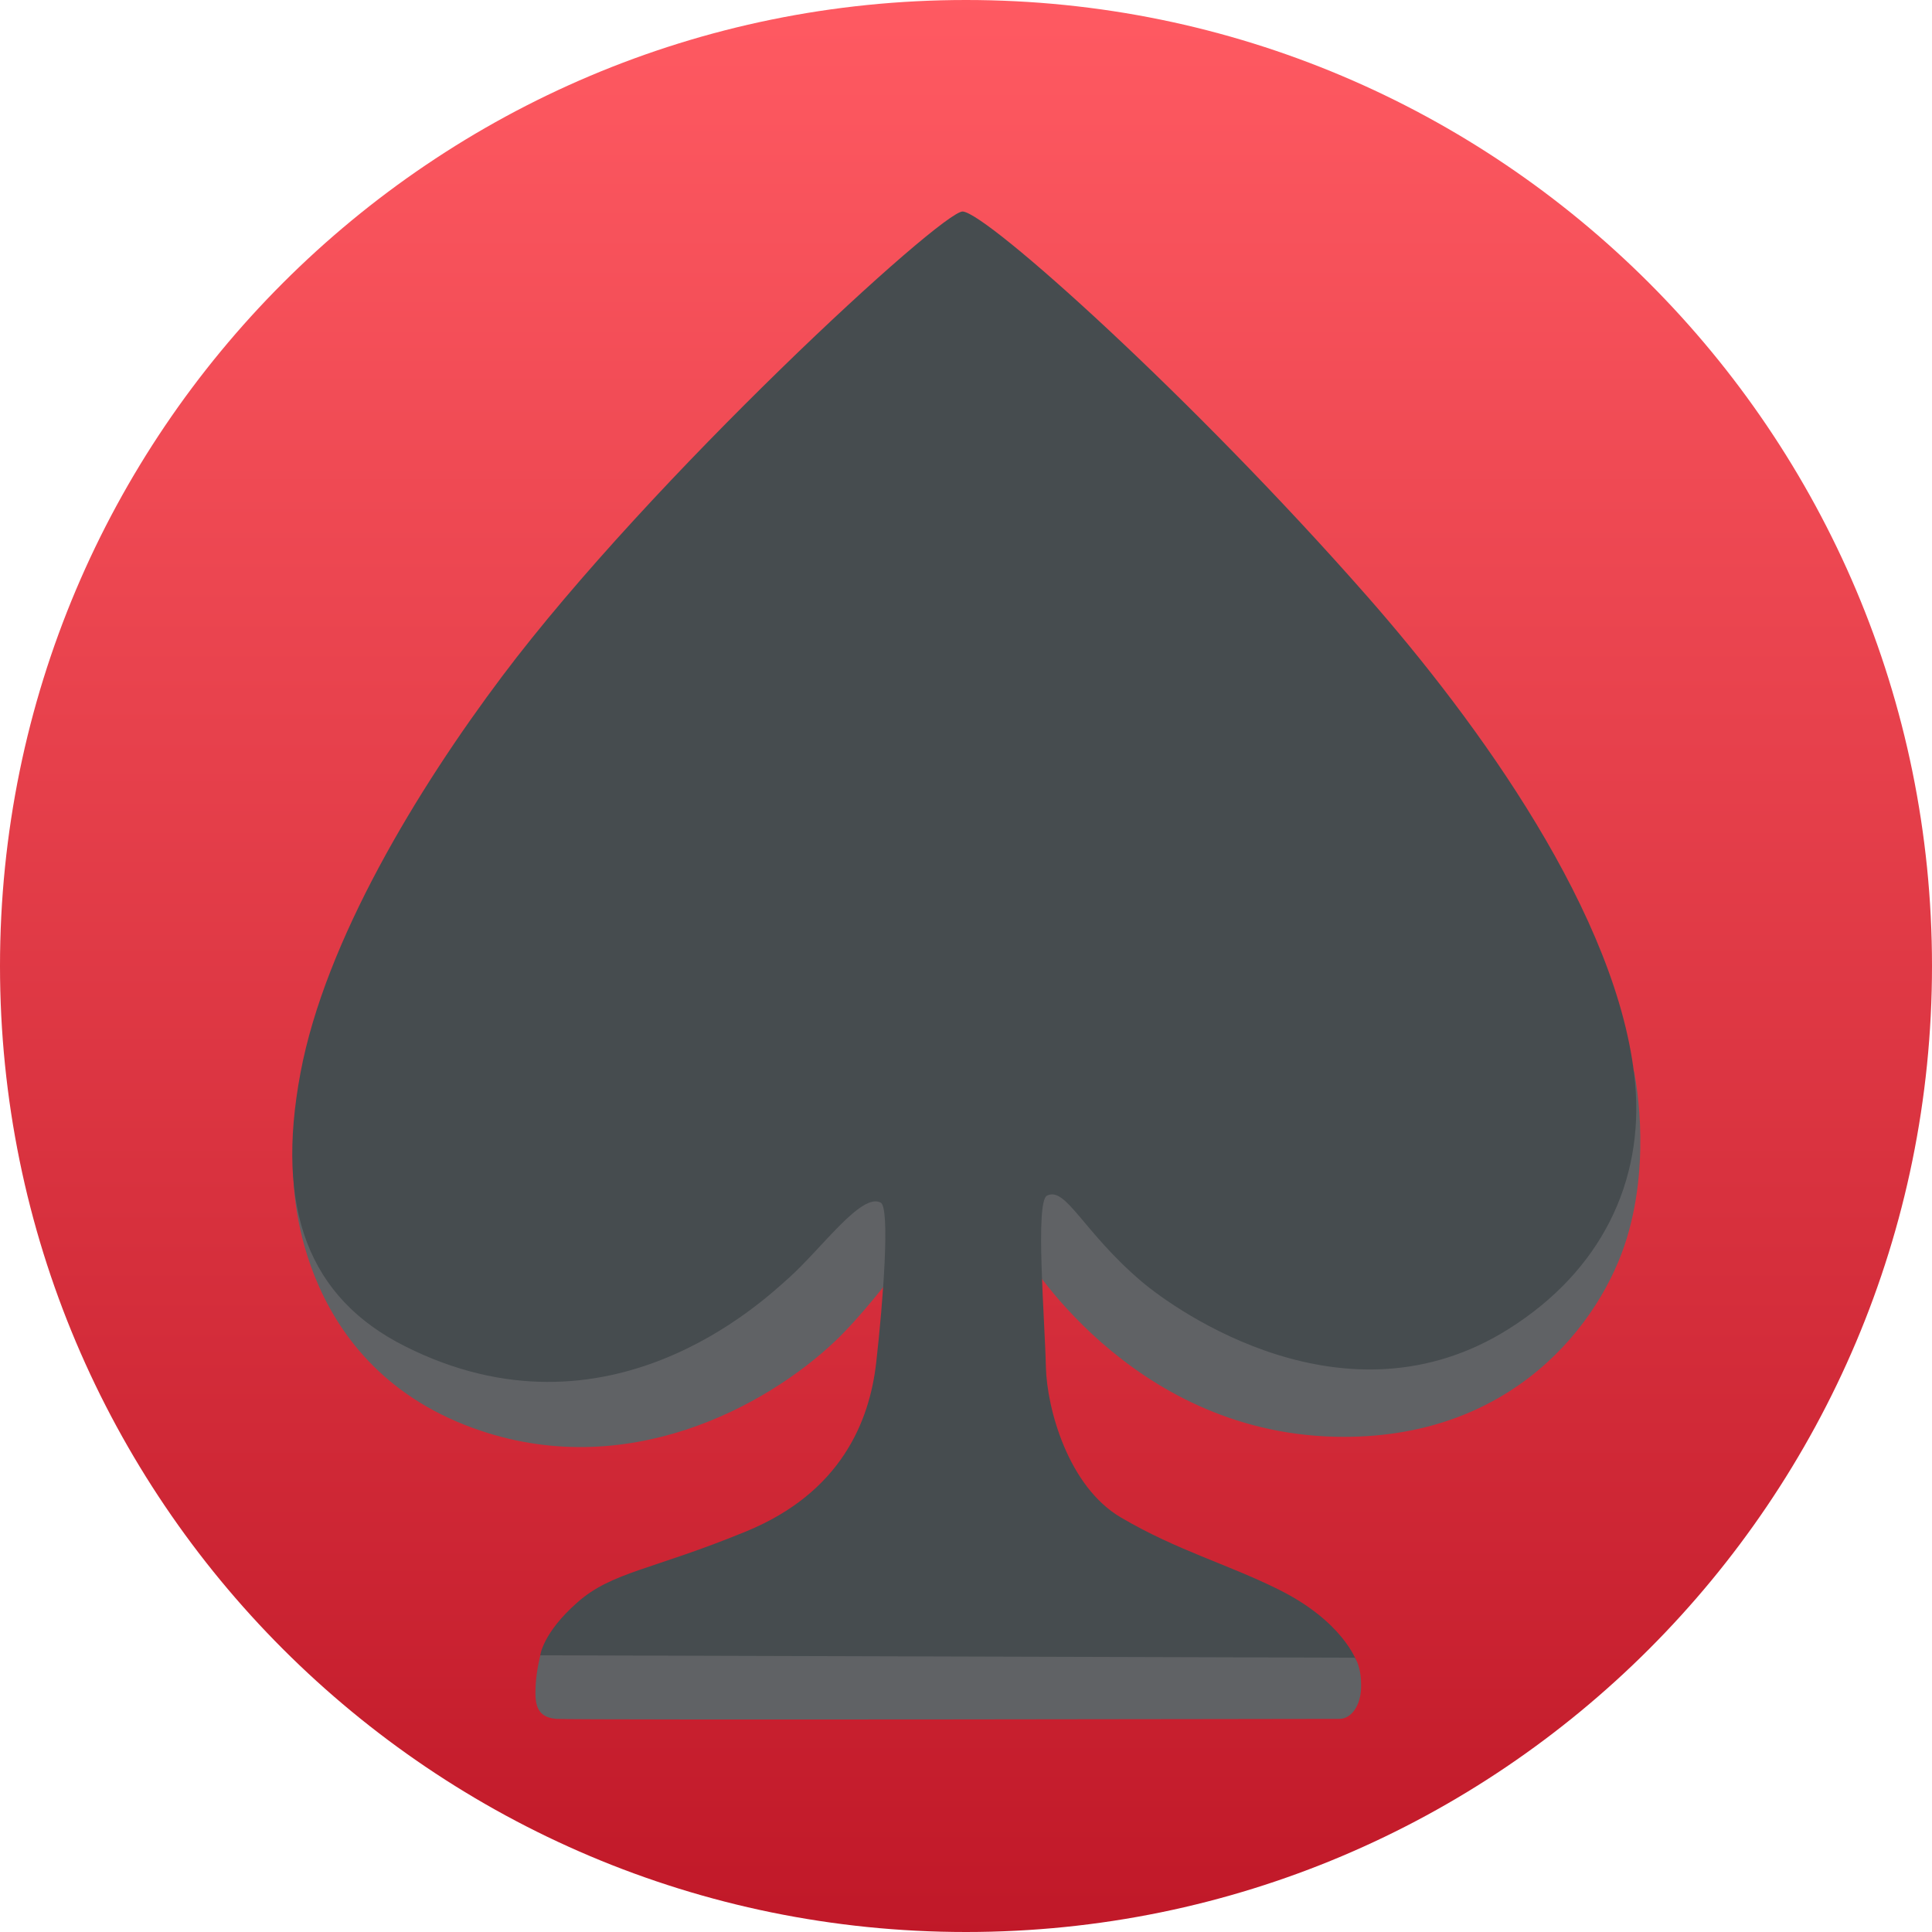
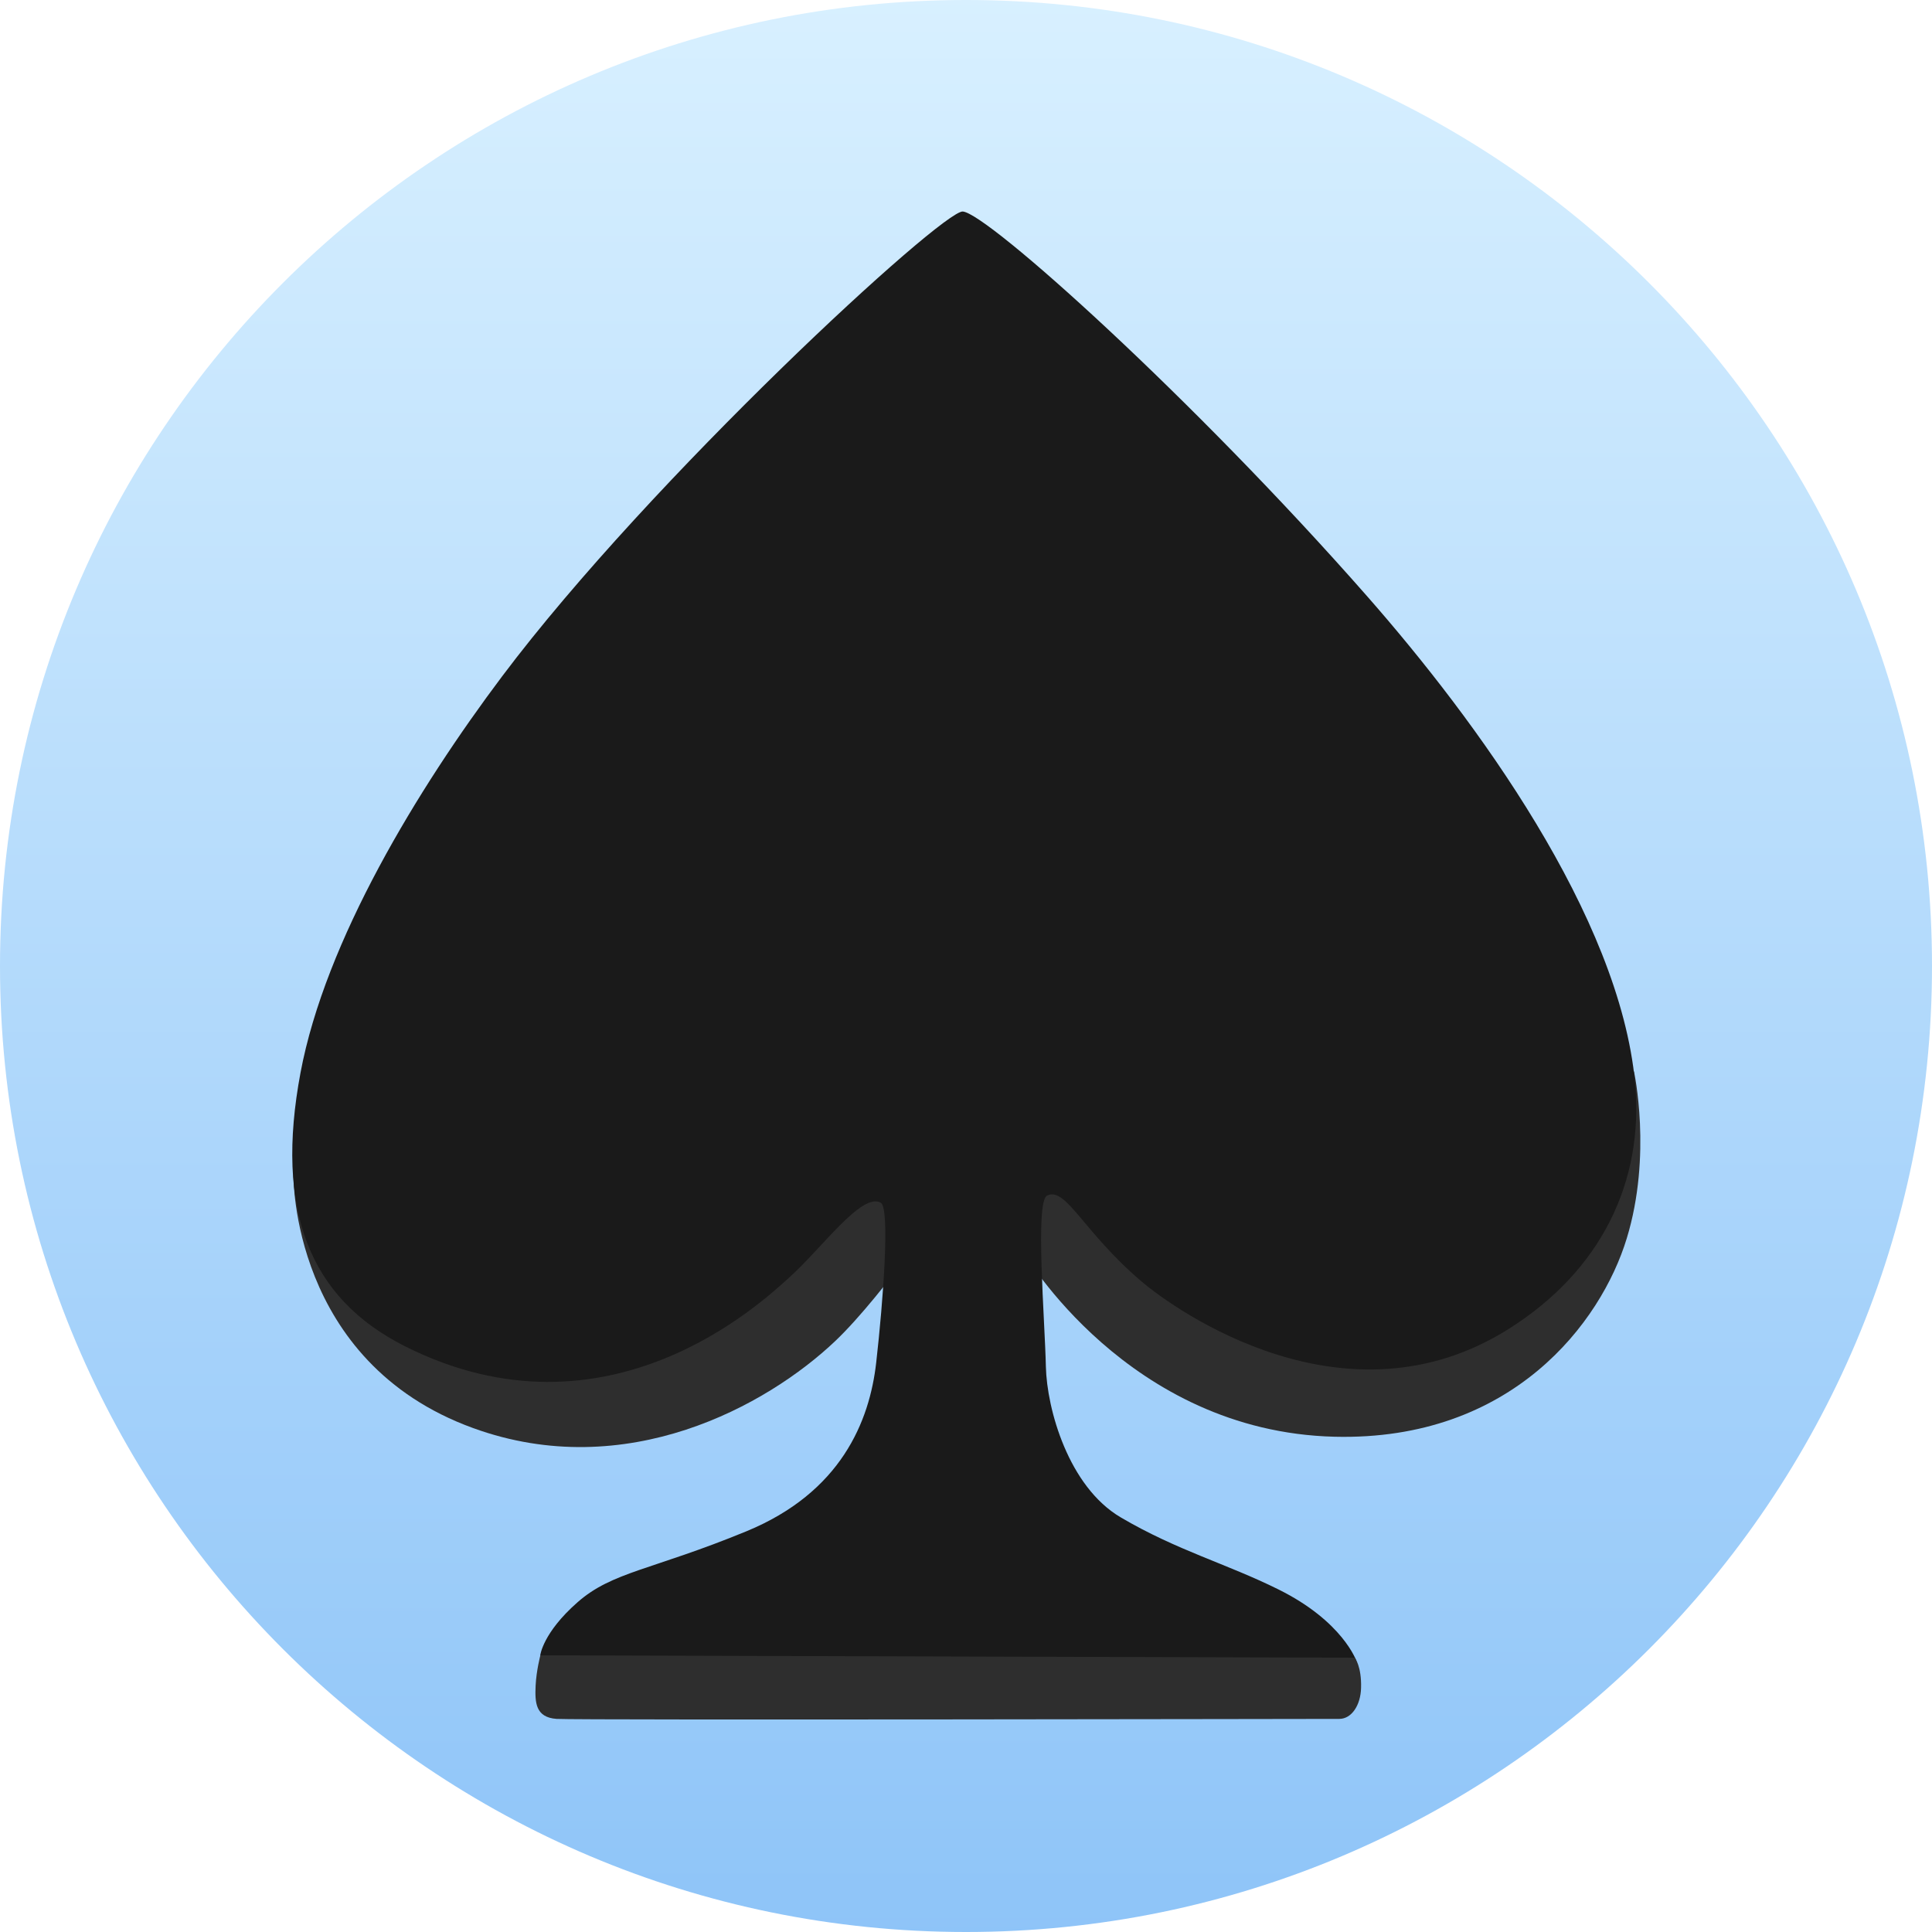
<svg xmlns="http://www.w3.org/2000/svg" viewBox="0 0 128 128" width="128" height="128">
  <defs>
    <linearGradient id="spade-bg" x1="0" y1="0" x2="0" y2="1">
-       <stop offset="0" stop-color="#FF5A62" />
-       <stop offset="1" stop-color="#C01828" />
+       <stop offset="0" stop-color="#D8F0FF" />
+       <stop offset="1" stop-color="#8EC4F8" />
    </linearGradient>
  </defs>
  <circle cx="64" cy="64" r="64" fill="url(#spade-bg)" />
  <svg x="10.89" y="11.41" width="106.11" height="106.11" viewBox="0 0 128 128">
-     <path style="fill:#606265;" d="M29.46,69.64L10.32,80.17c0,0-0.22,14.91,14.36,20.2c12.22,4.44,23.49-1.78,28.95-6.97  c3.92-3.73,9.7-12.29,9.7-12.29L29.46,69.64z" />
-     <path style="fill:#606265;" d="M67.7,80.71l0.96,5.6c0,0,8.33,14.34,24.86,14.75c14.2,0.35,21.31-9.15,23.35-15.84  c2.05-6.69,0.58-13.36,0.58-13.36L67.7,80.71z" />
-     <path style="fill:#464C4F;" d="M63.81,3.14C62.19,3.02,38.89,24.46,27,40.28c-6.75,8.98-14.14,21.14-16.12,31.69  c-2.05,10.93,0.67,17.99,8.33,21.85c16.25,8.19,28.66-3.64,30.66-5.42c2.66-2.37,5.84-6.88,7.38-6.05c0.76,0.41,0.2,7.84-0.36,12.78  c-0.53,4.71-2.82,10.38-10.38,13.49s-10.71,3.22-13.49,5.67c-2.78,2.44-2.98,4.24-2.98,4.24l3.11,2.33l59.79-0.22l2.33-1.65  c0,0-1.07-3.17-6.24-5.73c-4.13-2.05-8.1-3.11-12.59-5.75c-4.19-2.46-5.91-8.67-5.99-12.05c-0.08-3.75-0.87-13.19,0.09-13.67  c1.51-0.75,2.88,2.88,7.53,6.84c2.75,2.35,16.36,12.01,29.36,3.82c7.38-4.64,10.84-11.77,10.11-19.67  c-1.24-13.31-12.7-28.98-21.44-38.92C82.18,18.02,65.79,3.29,63.81,3.14z" />
-     <path style="fill:#606265;" d="M30.05,118.53c0,0-0.32,1.2-0.38,2.43c-0.06,1.34-0.01,2.53,1.67,2.65c1.68,0.11,61.56,0,62.56,0  s1.71-1.12,1.74-2.48c0.05-1.71-0.5-2.41-0.5-2.41L30.05,118.53z" />
+     <path style="fill:#2E2E2E;" d="M29.46,69.64L10.32,80.17c0,0-0.22,14.91,14.36,20.2c12.22,4.44,23.49-1.78,28.95-6.97  c3.92-3.73,9.7-12.29,9.7-12.29L29.46,69.64z" />
+     <path style="fill:#2E2E2E;" d="M67.7,80.71l0.96,5.6c0,0,8.33,14.34,24.86,14.75c14.2,0.35,21.31-9.15,23.35-15.84  c2.05-6.69,0.58-13.36,0.58-13.36L67.7,80.71z" />
+     <path style="fill:#1A1A1A;" d="M63.81,3.14C62.19,3.02,38.89,24.46,27,40.28c-6.75,8.98-14.14,21.14-16.12,31.69  c-2.05,10.93,0.67,17.99,8.33,21.85c16.25,8.19,28.66-3.64,30.66-5.42c2.66-2.37,5.84-6.88,7.38-6.05c0.76,0.41,0.2,7.84-0.36,12.78  c-0.53,4.71-2.82,10.38-10.38,13.49s-10.71,3.22-13.49,5.67c-2.78,2.44-2.98,4.24-2.98,4.24l3.11,2.33l59.79-0.22l2.33-1.65  c0,0-1.07-3.17-6.24-5.73c-4.13-2.05-8.1-3.11-12.59-5.75c-4.19-2.46-5.91-8.67-5.99-12.05c-0.08-3.75-0.87-13.19,0.09-13.67  c1.51-0.75,2.88,2.88,7.53,6.84c2.75,2.35,16.36,12.01,29.36,3.82c7.38-4.64,10.84-11.77,10.11-19.67  c-1.24-13.31-12.7-28.98-21.44-38.92C82.18,18.02,65.79,3.29,63.81,3.14z" />
+     <path style="fill:#2E2E2E;" d="M30.05,118.53c0,0-0.32,1.2-0.38,2.43c-0.06,1.34-0.01,2.53,1.67,2.65c1.68,0.11,61.56,0,62.56,0  s1.71-1.12,1.74-2.48c0.05-1.71-0.5-2.41-0.5-2.41L30.05,118.53z" />
  </svg>
</svg>
